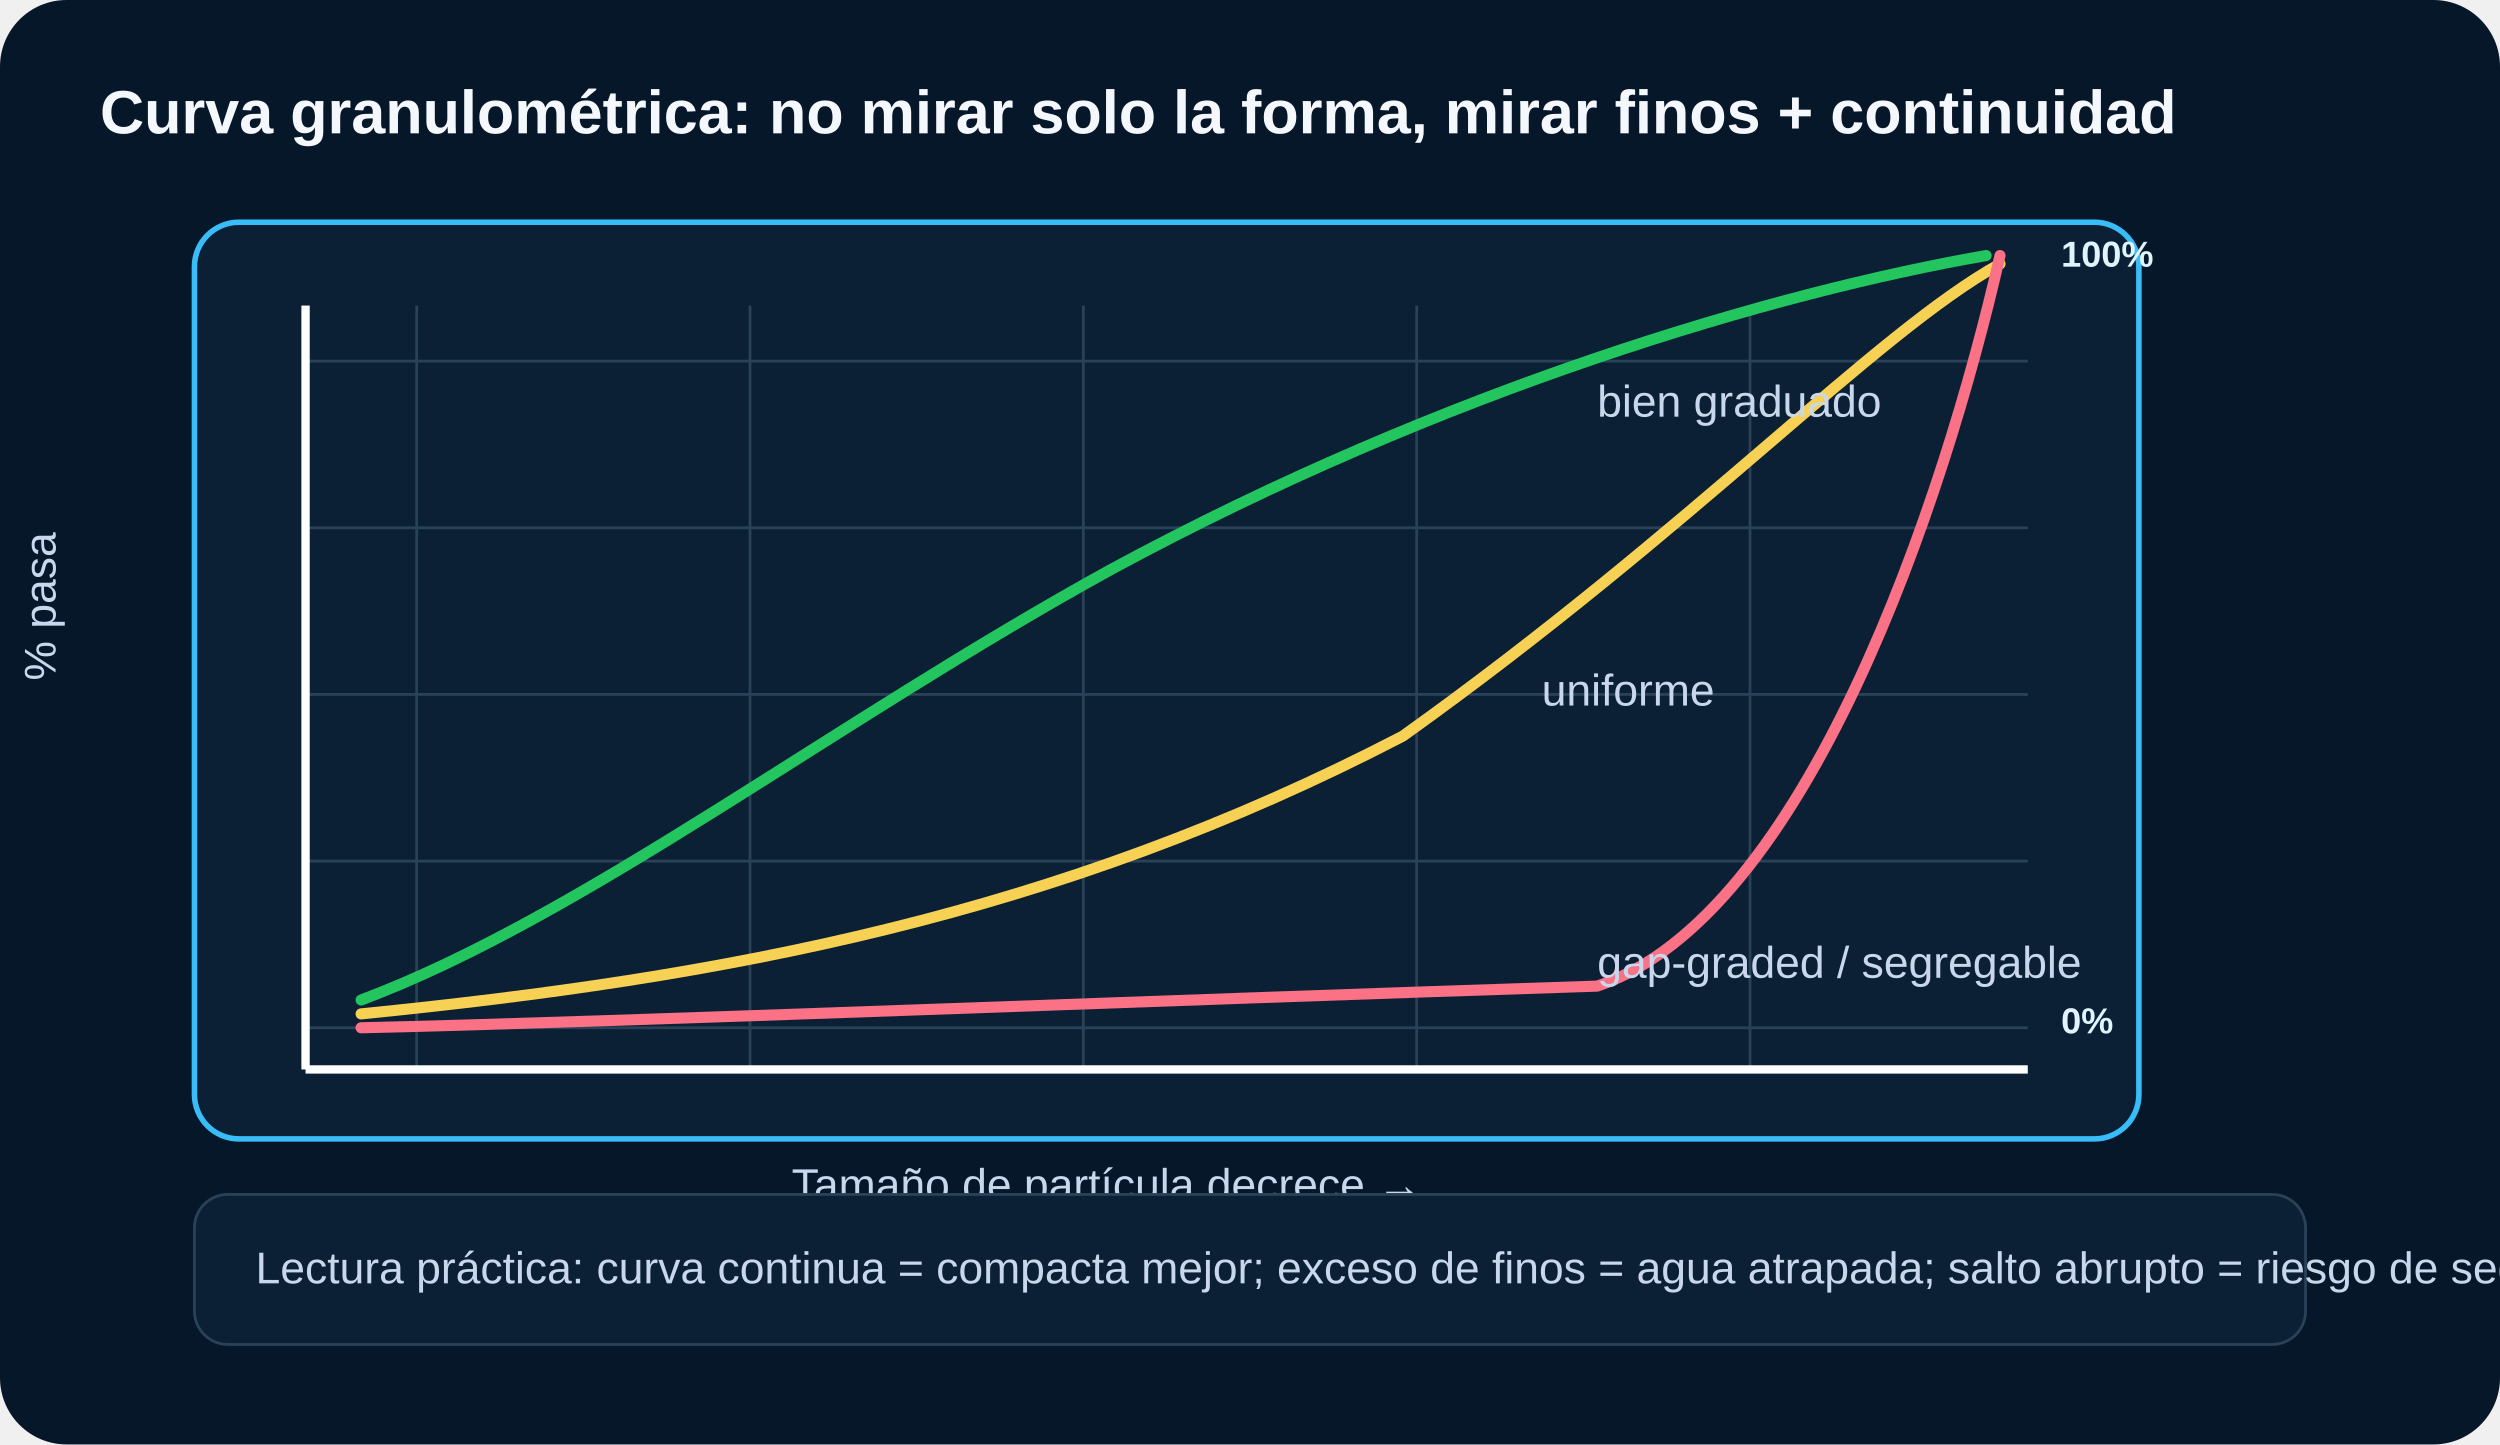
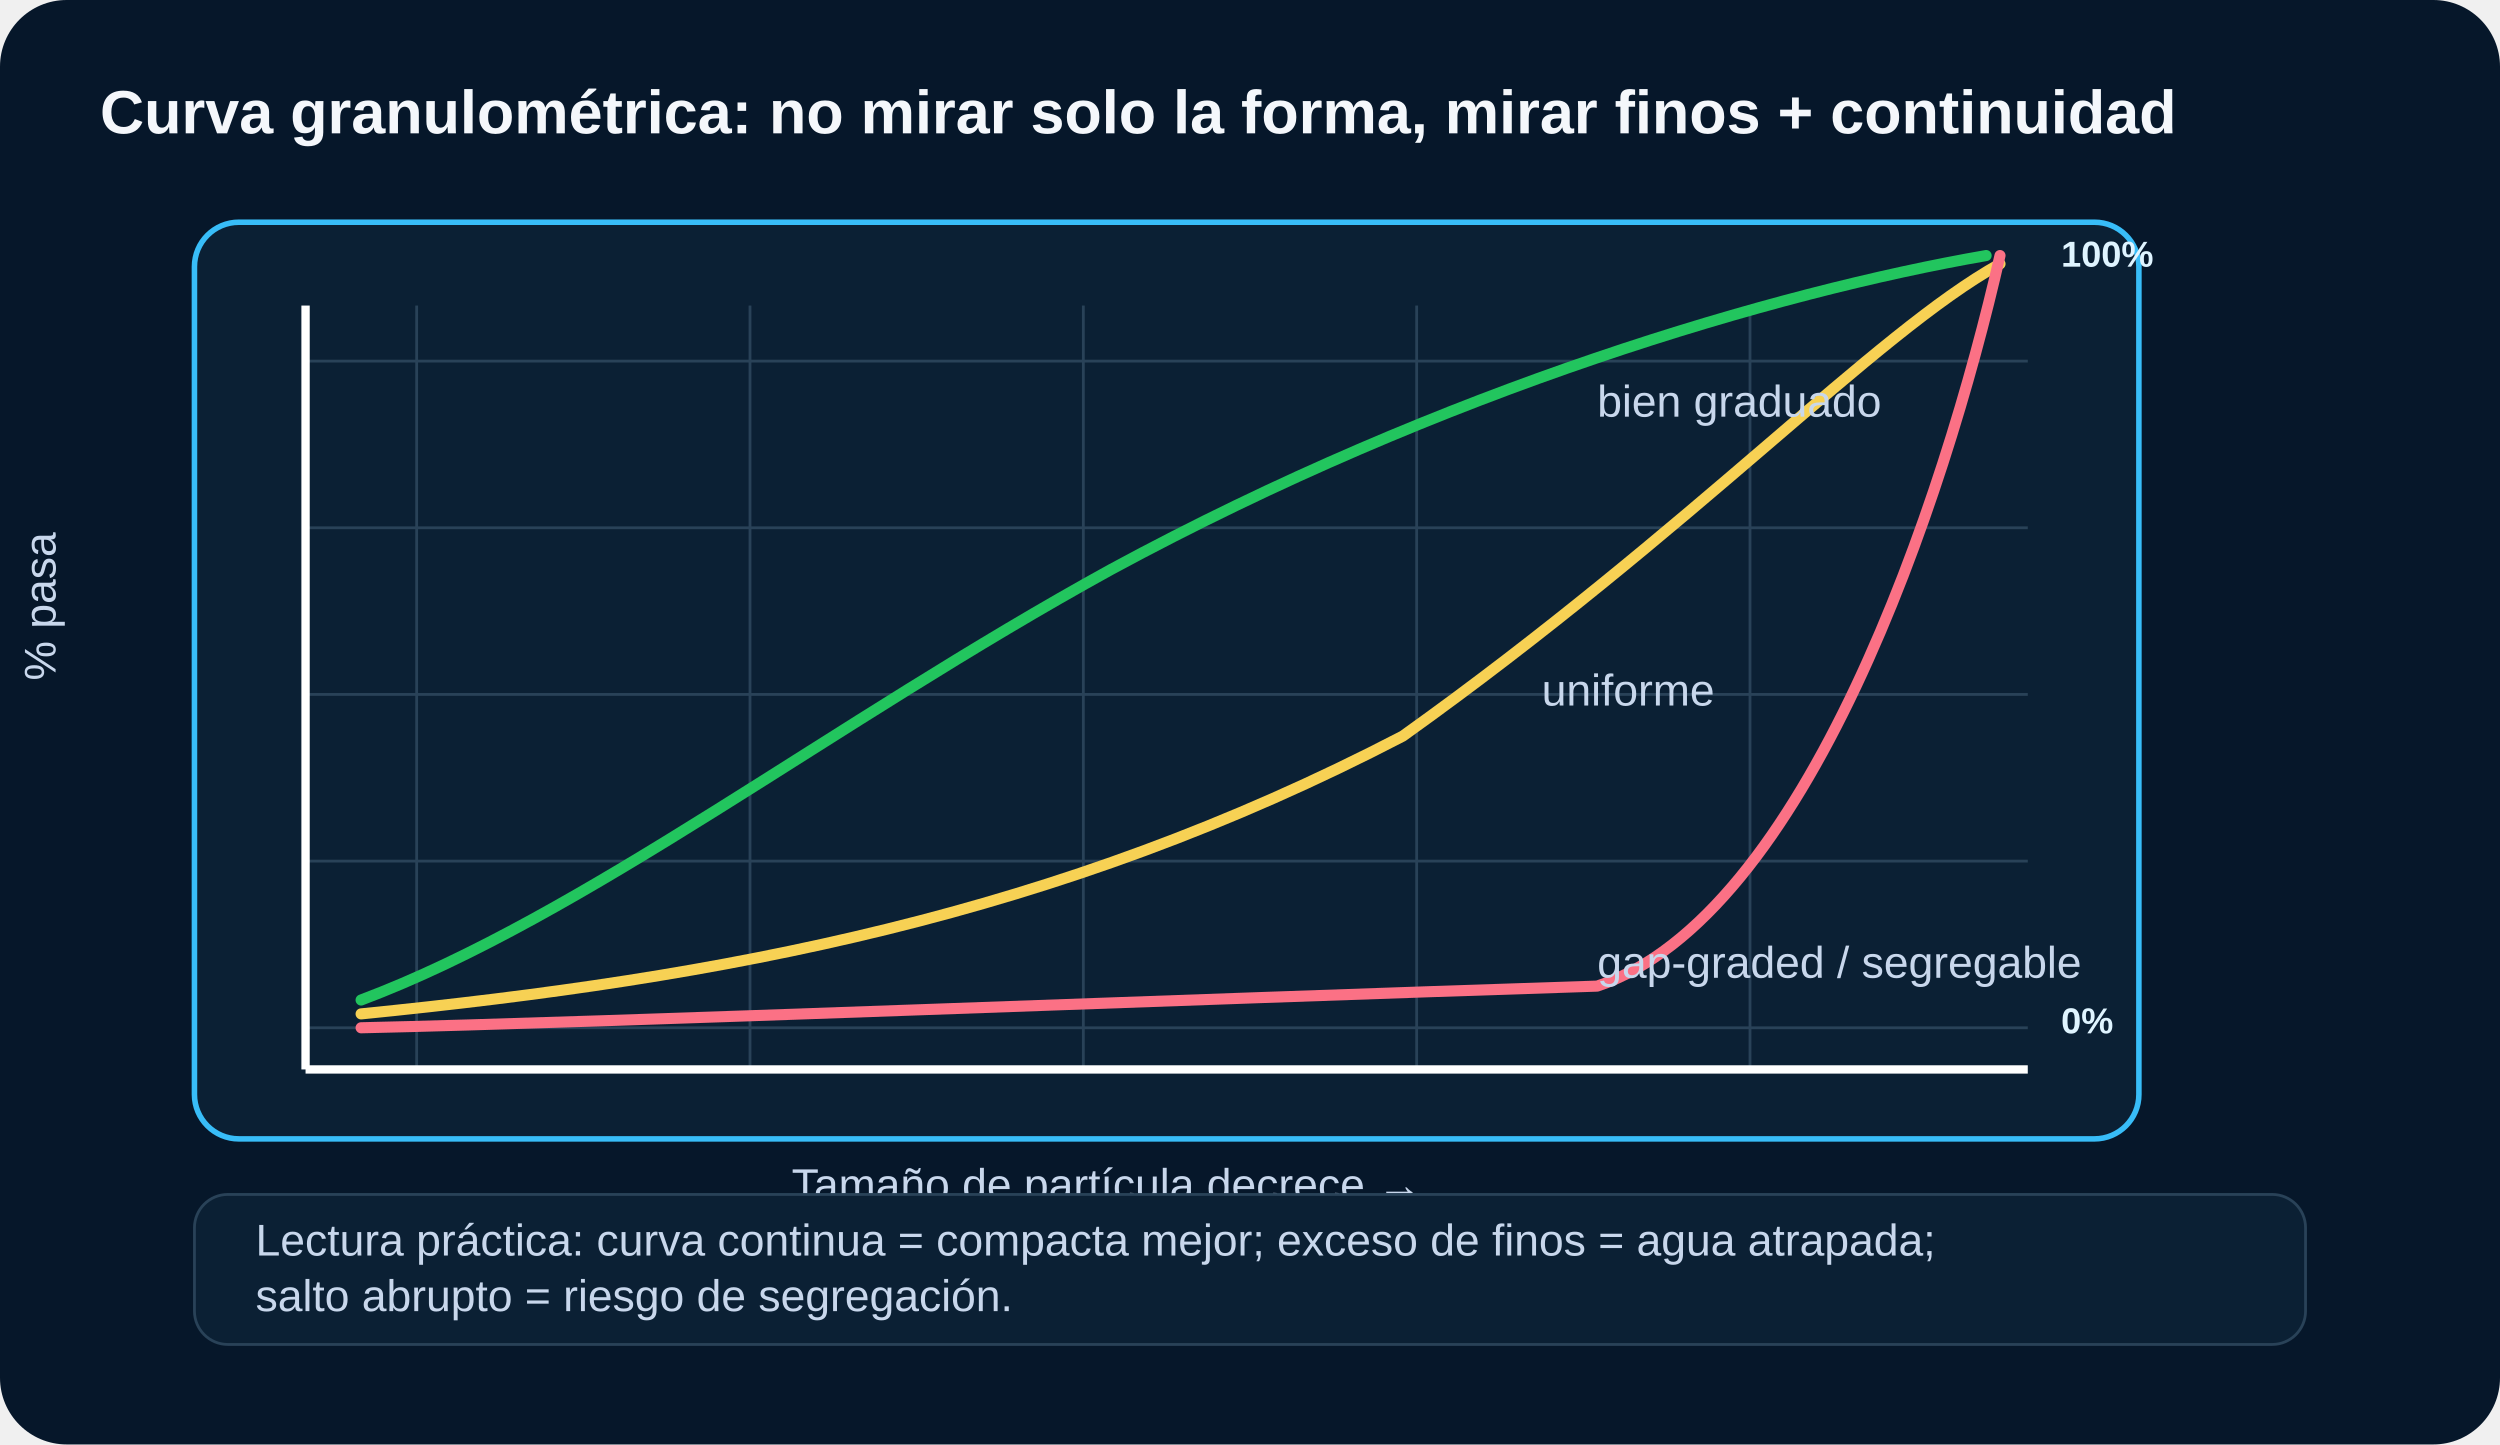
<svg xmlns="http://www.w3.org/2000/svg" viewBox="0 0 900 520" role="img" aria-label="Curva granulométrica interpretable">
  <defs>
    <style>.bg{fill:#06172a}.panel{fill:#0b2034;stroke:#38bdf8;stroke-width:2}.line{stroke:#38bdf8;stroke-width:4;fill:none;stroke-linecap:round;stroke-linejoin:round}.gold{stroke:#f7d154;fill:none;stroke-width:4;stroke-linecap:round;stroke-linejoin:round}.green{stroke:#22c55e;fill:none;stroke-width:4;stroke-linecap:round;stroke-linejoin:round}.red{stroke:#fb7185;fill:none;stroke-width:4;stroke-linecap:round;stroke-linejoin:round}.txt{fill:#f4f7fb;font-family:Arial, sans-serif;font-size:22px;font-weight:700}.small{fill:#c8d7ec;font-family:Arial, sans-serif;font-size:16px}.tiny{fill:#dff4ff;font-family:Arial, sans-serif;font-size:13px;font-weight:700}.yellow{fill:#f7d154}.cyan{fill:#38bdf8}.muted{fill:#9fb4cd}.white{fill:#fff}.grid{stroke:#294258;stroke-width:1}.arrow{marker-end:url(#arr)} </style>
    <marker id="arr" markerWidth="10" markerHeight="10" refX="8" refY="3" orient="auto">
      <path d="M0,0 L0,6 L9,3 z" fill="#38bdf8" />
    </marker>
  </defs>
  <rect class="bg" width="900" height="520" rx="24" />
  <text x="36" y="48" class="txt">Curva granulométrica: no mirar solo la forma, mirar finos + continuidad</text>
  <rect x="70" y="80" width="700" height="330" class="panel" rx="16" />
  <g>
    <line x1="110" y1="370" x2="730" y2="370" class="grid" />
    <line x1="110" y1="310" x2="730" y2="310" class="grid" />
    <line x1="110" y1="250" x2="730" y2="250" class="grid" />
    <line x1="110" y1="190" x2="730" y2="190" class="grid" />
    <line x1="110" y1="130" x2="730" y2="130" class="grid" />
    <line x1="150" y1="110" x2="150" y2="385" class="grid" />
    <line x1="270" y1="110" x2="270" y2="385" class="grid" />
    <line x1="390" y1="110" x2="390" y2="385" class="grid" />
    <line x1="510" y1="110" x2="510" y2="385" class="grid" />
    <line x1="630" y1="110" x2="630" y2="385" class="grid" />
  </g>
  <line x1="110" y1="385" x2="730" y2="385" stroke="#fff" stroke-width="3" />
  <line x1="110" y1="385" x2="110" y2="110" stroke="#fff" stroke-width="3" />
  <path class="green" d="M130,360 C210,330 300,260 400,205 C520,140 640,105 715,92" />
  <path class="gold" d="M130,365 C260,352 380,330 505,265 C610,190 675,120 720,95" />
  <path class="red" d="M130,370 C220,368 420,360 575,355 C650,330 700,180 720,92" />
  <text x="742" y="96" class="tiny">100%</text>
  <text x="742" y="372" class="tiny">0%</text>
  <text x="285" y="432" class="small">Tamaño de partícula decrece →</text>
  <text x="20" y="245" class="small" transform="rotate(-90 20,245)">% pasa</text>
  <text x="575" y="150" class="small" fill="#22c55e">bien graduado</text>
  <text x="555" y="254" class="small" fill="#f7d154">uniforme</text>
  <text x="575" y="352" class="small" fill="#fb7185">gap-graded / segregable</text>
  <rect x="70" y="430" width="760" height="54" rx="12" fill="#0b2034" stroke="#294258" />
-   <text x="92" y="462" class="small">Lectura práctica: curva continua = compacta mejor; exceso de finos = agua atrapada; salto abrupto = riesgo de segregación.</text>
+   <text x="92" y="452" class="small">Lectura práctica: curva continua = compacta mejor; exceso de finos = agua atrapada;</text>
+   <text x="92" y="472" class="small">salto abrupto = riesgo de segregación.</text>
</svg>
